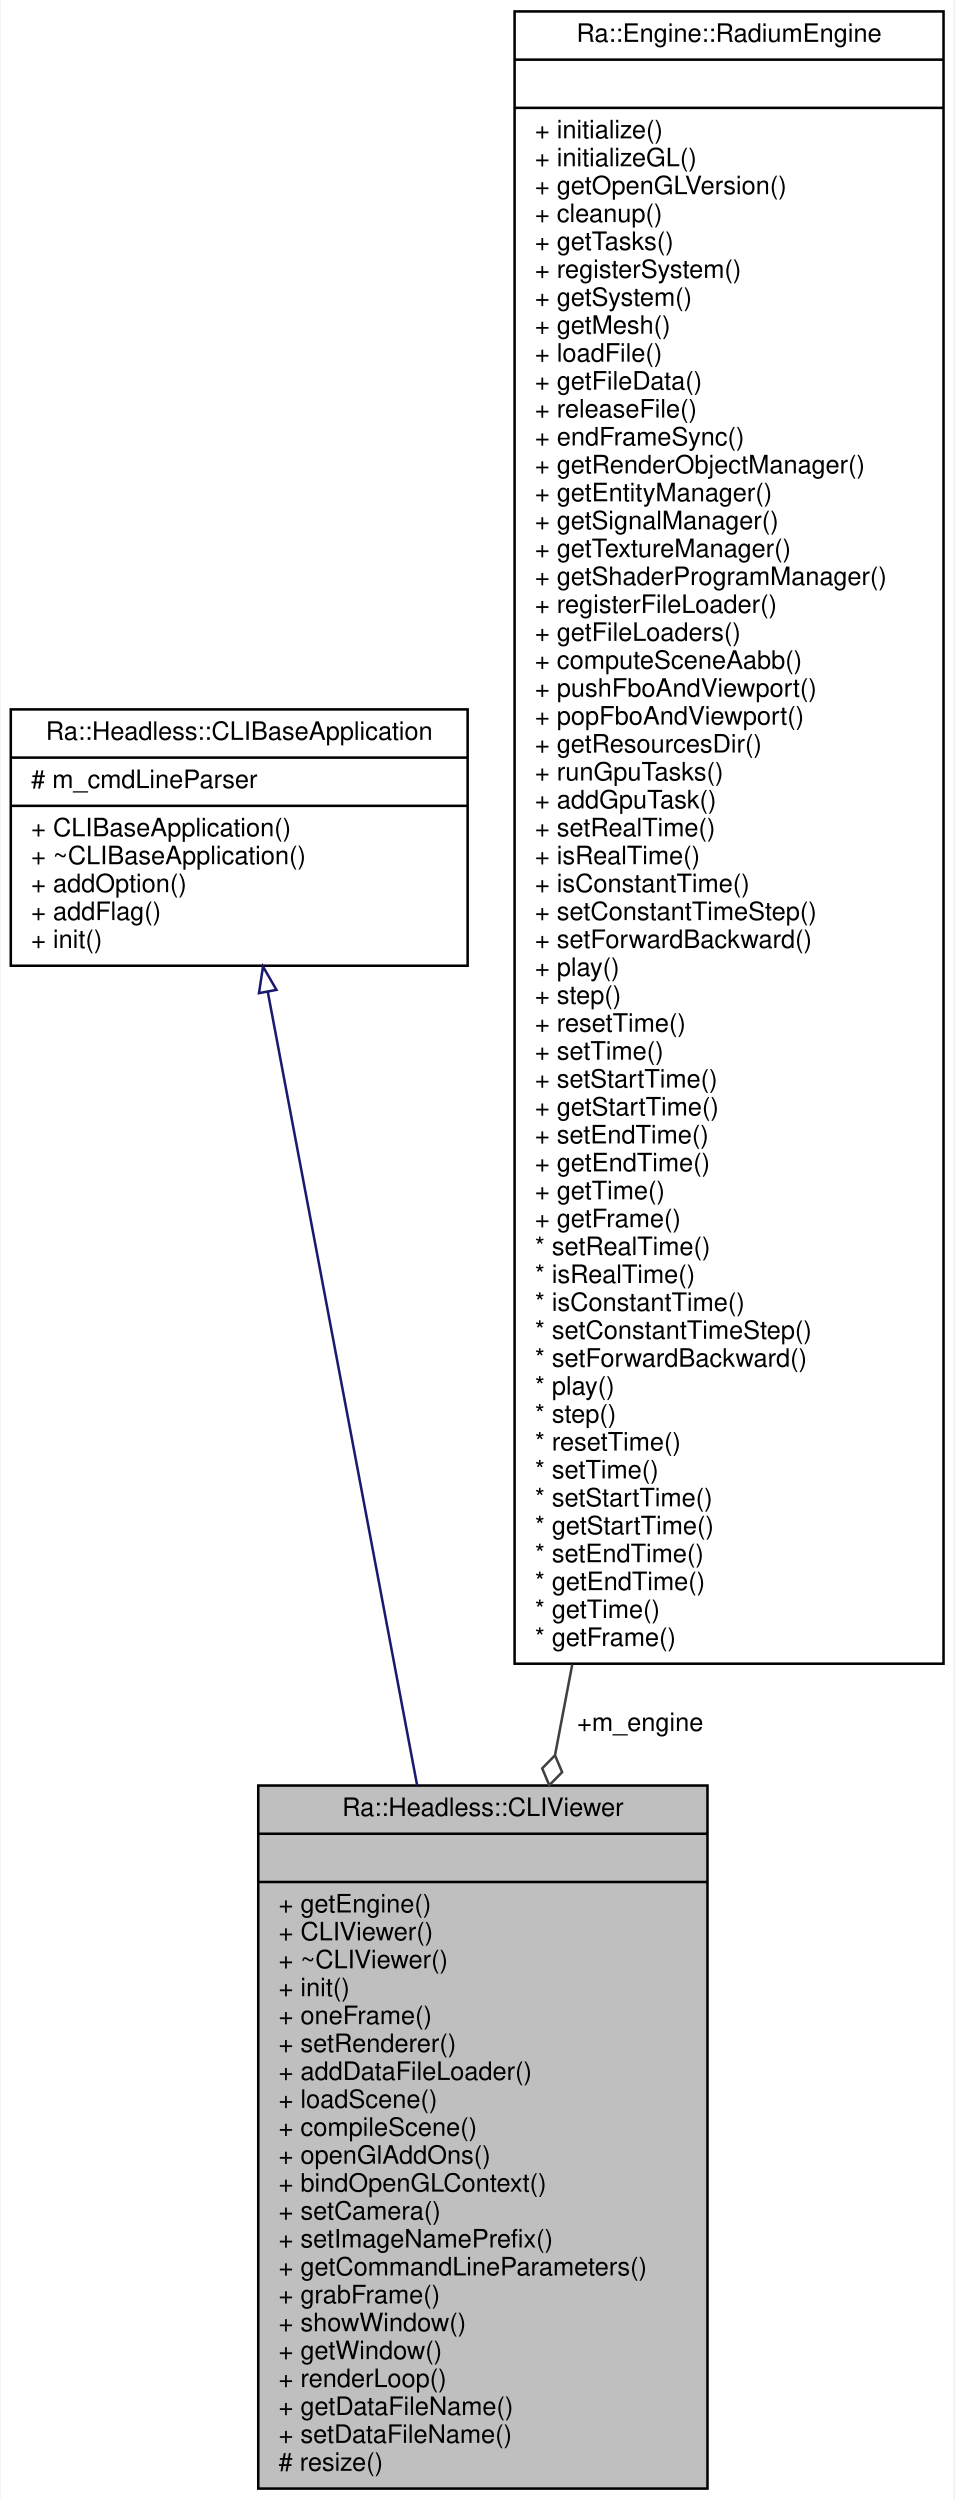
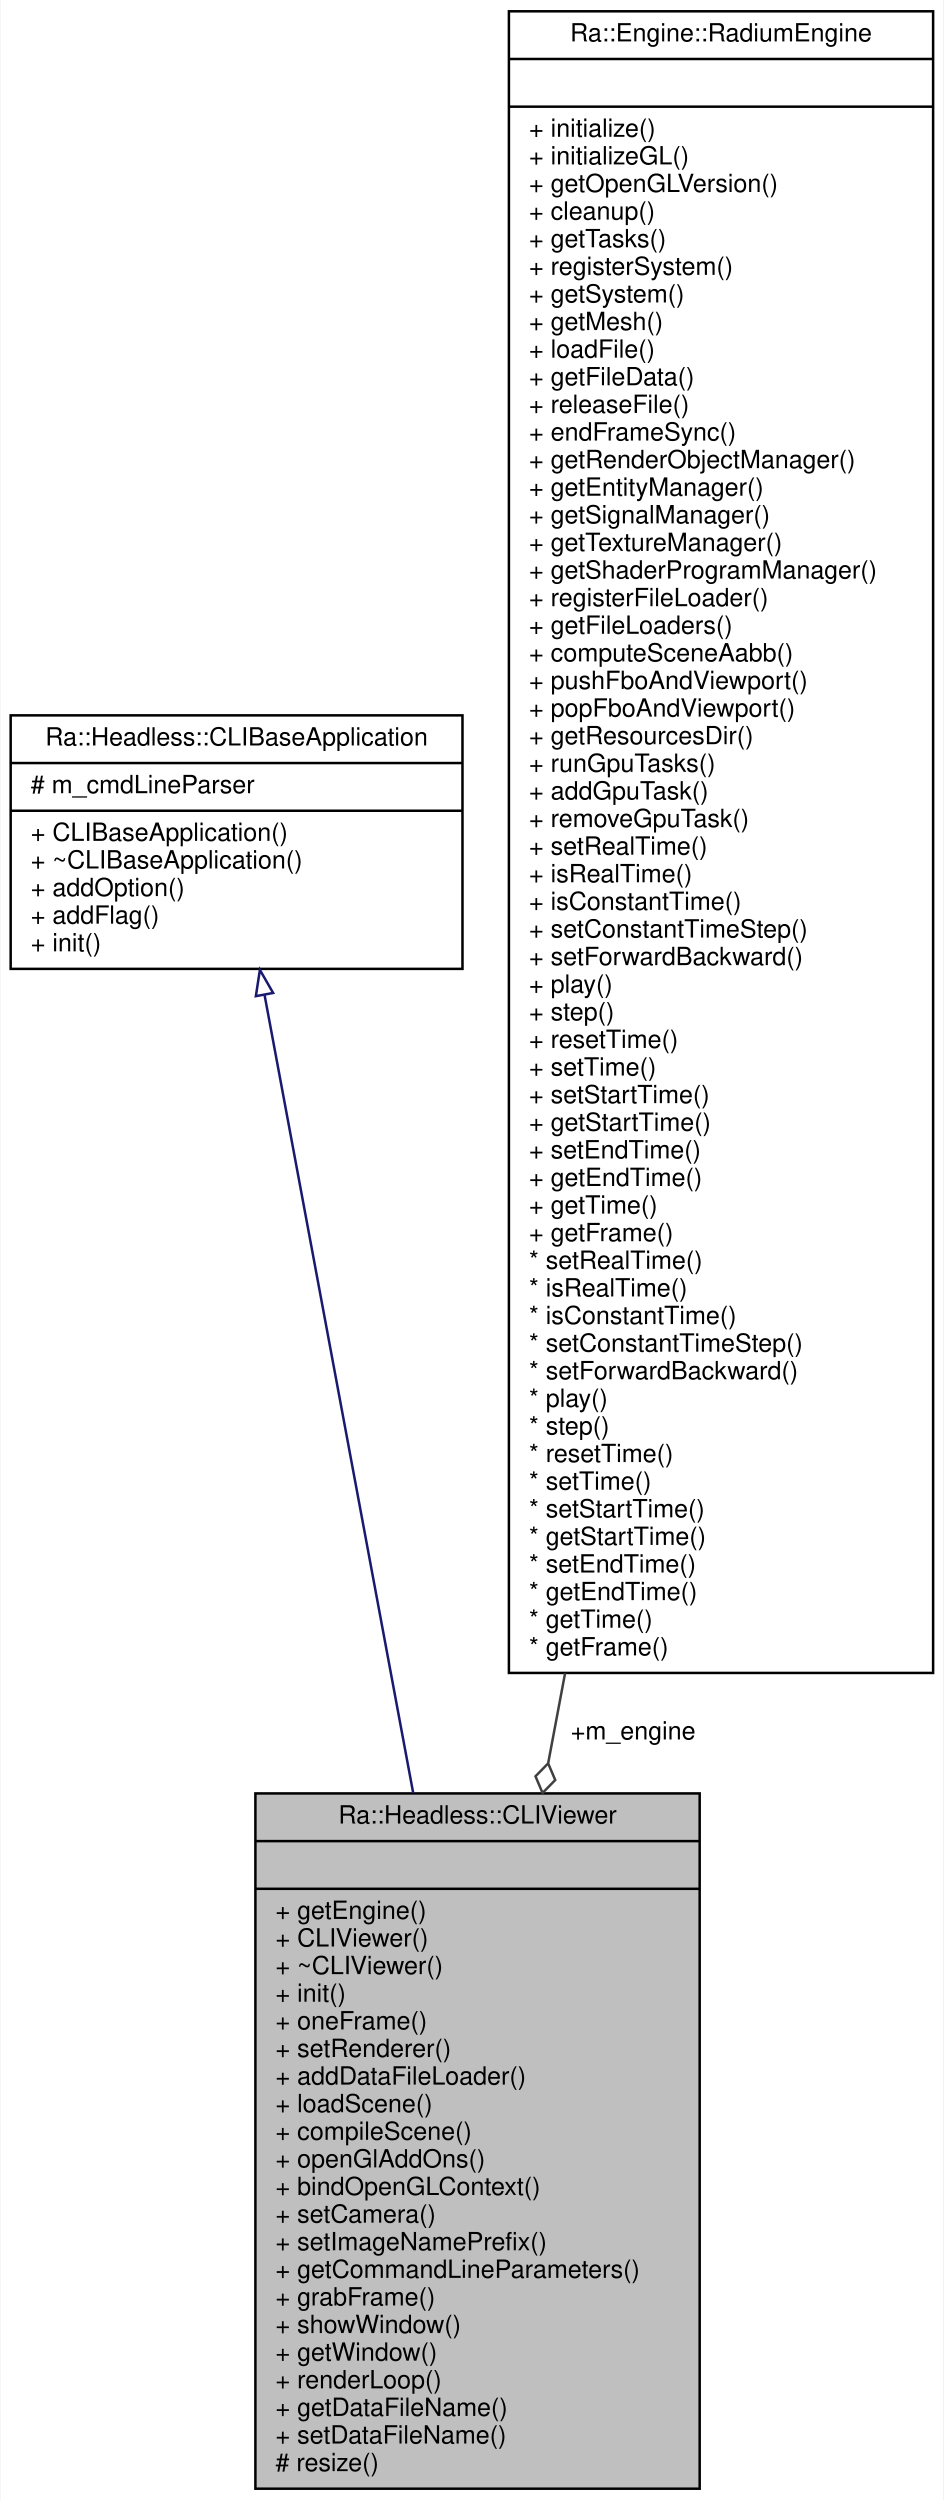
- <svg xmlns="http://www.w3.org/2000/svg" xmlns:xlink="http://www.w3.org/1999/xlink" width="376pt" height="985pt" viewBox="0.00 0.00 375.50 985.00">
-   <g id="graph0" class="graph" transform="scale(1 1) rotate(0) translate(4 981)">
-     <polygon fill="white" stroke="transparent" points="-4,4 -4,-981 371.5,-981 371.5,4 -4,4" />
+ <svg xmlns="http://www.w3.org/2000/svg" xmlns:xlink="http://www.w3.org/1999/xlink" width="376pt" height="996pt" viewBox="0.00 0.00 375.50 996.00">
+   <g id="graph0" class="graph" transform="scale(1 1) rotate(0) translate(4 992)">
+     <polygon fill="white" stroke="transparent" points="-4,4 -4,-992 371.5,-992 371.5,4 -4,4" />
    <g id="node1" class="node">
      <g id="a_node1">
        <a xlink:title=" ">
          <polygon fill="#bfbfbf" stroke="black" points="97.5,-0.5 97.5,-277.5 274.5,-277.5 274.5,-0.5 97.5,-0.5" />
          <text text-anchor="middle" x="186" y="-265.5" font-family="Helvetica,sans-Serif" font-size="10.00">Ra::Headless::CLIViewer</text>
          <polyline fill="none" stroke="black" points="97.5,-258.5 274.5,-258.5 " />
          <text text-anchor="middle" x="186" y="-246.5" font-family="Helvetica,sans-Serif" font-size="10.00"> </text>
          <polyline fill="none" stroke="black" points="97.5,-239.5 274.5,-239.5 " />
          <text text-anchor="start" x="105.5" y="-227.5" font-family="Helvetica,sans-Serif" font-size="10.00">+ getEngine()</text>
          <text text-anchor="start" x="105.5" y="-216.5" font-family="Helvetica,sans-Serif" font-size="10.00">+ CLIViewer()</text>
          <text text-anchor="start" x="105.5" y="-205.5" font-family="Helvetica,sans-Serif" font-size="10.00">+ ~CLIViewer()</text>
          <text text-anchor="start" x="105.5" y="-194.5" font-family="Helvetica,sans-Serif" font-size="10.00">+ init()</text>
          <text text-anchor="start" x="105.5" y="-183.5" font-family="Helvetica,sans-Serif" font-size="10.00">+ oneFrame()</text>
          <text text-anchor="start" x="105.5" y="-172.5" font-family="Helvetica,sans-Serif" font-size="10.00">+ setRenderer()</text>
          <text text-anchor="start" x="105.5" y="-161.5" font-family="Helvetica,sans-Serif" font-size="10.00">+ addDataFileLoader()</text>
          <text text-anchor="start" x="105.5" y="-150.5" font-family="Helvetica,sans-Serif" font-size="10.00">+ loadScene()</text>
          <text text-anchor="start" x="105.5" y="-139.5" font-family="Helvetica,sans-Serif" font-size="10.00">+ compileScene()</text>
          <text text-anchor="start" x="105.5" y="-128.5" font-family="Helvetica,sans-Serif" font-size="10.00">+ openGlAddOns()</text>
          <text text-anchor="start" x="105.5" y="-117.5" font-family="Helvetica,sans-Serif" font-size="10.00">+ bindOpenGLContext()</text>
          <text text-anchor="start" x="105.5" y="-106.5" font-family="Helvetica,sans-Serif" font-size="10.00">+ setCamera()</text>
          <text text-anchor="start" x="105.5" y="-95.5" font-family="Helvetica,sans-Serif" font-size="10.00">+ setImageNamePrefix()</text>
          <text text-anchor="start" x="105.5" y="-84.5" font-family="Helvetica,sans-Serif" font-size="10.00">+ getCommandLineParameters()</text>
          <text text-anchor="start" x="105.5" y="-73.5" font-family="Helvetica,sans-Serif" font-size="10.00">+ grabFrame()</text>
          <text text-anchor="start" x="105.5" y="-62.5" font-family="Helvetica,sans-Serif" font-size="10.00">+ showWindow()</text>
          <text text-anchor="start" x="105.5" y="-51.5" font-family="Helvetica,sans-Serif" font-size="10.00">+ getWindow()</text>
          <text text-anchor="start" x="105.5" y="-40.5" font-family="Helvetica,sans-Serif" font-size="10.00">+ renderLoop()</text>
          <text text-anchor="start" x="105.5" y="-29.5" font-family="Helvetica,sans-Serif" font-size="10.00">+ getDataFileName()</text>
          <text text-anchor="start" x="105.5" y="-18.5" font-family="Helvetica,sans-Serif" font-size="10.00">+ setDataFileName()</text>
          <text text-anchor="start" x="105.5" y="-7.5" font-family="Helvetica,sans-Serif" font-size="10.00"># resize()</text>
        </a>
      </g>
    </g>
    <g id="node2" class="node">
      <g id="a_node2">
        <a xlink:href="classRa_1_1Headless_1_1CLIBaseApplication.html" target="_top" xlink:title=" ">
-           <polygon fill="white" stroke="black" points="0,-600.5 0,-701.5 180,-701.5 180,-600.5 0,-600.5" />
-           <text text-anchor="middle" x="90" y="-689.5" font-family="Helvetica,sans-Serif" font-size="10.00">Ra::Headless::CLIBaseApplication</text>
-           <polyline fill="none" stroke="black" points="0,-682.5 180,-682.5 " />
-           <text text-anchor="start" x="8" y="-670.5" font-family="Helvetica,sans-Serif" font-size="10.00"># m_cmdLineParser</text>
-           <polyline fill="none" stroke="black" points="0,-663.5 180,-663.5 " />
-           <text text-anchor="start" x="8" y="-651.5" font-family="Helvetica,sans-Serif" font-size="10.00">+ CLIBaseApplication()</text>
-           <text text-anchor="start" x="8" y="-640.5" font-family="Helvetica,sans-Serif" font-size="10.00">+ ~CLIBaseApplication()</text>
-           <text text-anchor="start" x="8" y="-629.5" font-family="Helvetica,sans-Serif" font-size="10.00">+ addOption()</text>
-           <text text-anchor="start" x="8" y="-618.5" font-family="Helvetica,sans-Serif" font-size="10.00">+ addFlag()</text>
-           <text text-anchor="start" x="8" y="-607.5" font-family="Helvetica,sans-Serif" font-size="10.00">+ init()</text>
+           <polygon fill="white" stroke="black" points="0,-606 0,-707 180,-707 180,-606 0,-606" />
+           <text text-anchor="middle" x="90" y="-695" font-family="Helvetica,sans-Serif" font-size="10.00">Ra::Headless::CLIBaseApplication</text>
+           <polyline fill="none" stroke="black" points="0,-688 180,-688 " />
+           <text text-anchor="start" x="8" y="-676" font-family="Helvetica,sans-Serif" font-size="10.00"># m_cmdLineParser</text>
+           <polyline fill="none" stroke="black" points="0,-669 180,-669 " />
+           <text text-anchor="start" x="8" y="-657" font-family="Helvetica,sans-Serif" font-size="10.00">+ CLIBaseApplication()</text>
+           <text text-anchor="start" x="8" y="-646" font-family="Helvetica,sans-Serif" font-size="10.00">+ ~CLIBaseApplication()</text>
+           <text text-anchor="start" x="8" y="-635" font-family="Helvetica,sans-Serif" font-size="10.00">+ addOption()</text>
+           <text text-anchor="start" x="8" y="-624" font-family="Helvetica,sans-Serif" font-size="10.00">+ addFlag()</text>
+           <text text-anchor="start" x="8" y="-613" font-family="Helvetica,sans-Serif" font-size="10.00">+ init()</text>
        </a>
      </g>
    </g>
    <g id="edge1" class="edge">
-       <path fill="none" stroke="midnightblue" d="M101.25,-590.26C115.6,-513.98 140.89,-379.66 160.11,-277.53" />
-       <polygon fill="none" stroke="midnightblue" points="97.79,-589.7 99.38,-600.17 104.67,-590.99 97.79,-589.7" />
+       <path fill="none" stroke="midnightblue" d="M101.16,-595.55C115.57,-518.19 141.07,-381.25 160.37,-277.65" />
+       <polygon fill="none" stroke="midnightblue" points="97.68,-595.13 99.29,-605.6 104.56,-596.41 97.68,-595.13" />
    </g>
    <g id="node3" class="node">
      <g id="a_node3">
        <a xlink:href="classRa_1_1Engine_1_1RadiumEngine.html" target="_top" xlink:title=" ">
-           <polygon fill="white" stroke="black" points="198.5,-325.5 198.5,-976.5 367.5,-976.5 367.5,-325.5 198.5,-325.5" />
-           <text text-anchor="middle" x="283" y="-964.5" font-family="Helvetica,sans-Serif" font-size="10.00">Ra::Engine::RadiumEngine</text>
-           <polyline fill="none" stroke="black" points="198.5,-957.5 367.5,-957.5 " />
-           <text text-anchor="middle" x="283" y="-945.5" font-family="Helvetica,sans-Serif" font-size="10.00"> </text>
-           <polyline fill="none" stroke="black" points="198.5,-938.5 367.5,-938.5 " />
-           <text text-anchor="start" x="206.5" y="-926.5" font-family="Helvetica,sans-Serif" font-size="10.00">+ initialize()</text>
-           <text text-anchor="start" x="206.5" y="-915.5" font-family="Helvetica,sans-Serif" font-size="10.00">+ initializeGL()</text>
-           <text text-anchor="start" x="206.5" y="-904.5" font-family="Helvetica,sans-Serif" font-size="10.00">+ getOpenGLVersion()</text>
-           <text text-anchor="start" x="206.5" y="-893.5" font-family="Helvetica,sans-Serif" font-size="10.00">+ cleanup()</text>
-           <text text-anchor="start" x="206.5" y="-882.5" font-family="Helvetica,sans-Serif" font-size="10.00">+ getTasks()</text>
-           <text text-anchor="start" x="206.5" y="-871.5" font-family="Helvetica,sans-Serif" font-size="10.00">+ registerSystem()</text>
-           <text text-anchor="start" x="206.5" y="-860.5" font-family="Helvetica,sans-Serif" font-size="10.00">+ getSystem()</text>
-           <text text-anchor="start" x="206.5" y="-849.5" font-family="Helvetica,sans-Serif" font-size="10.00">+ getMesh()</text>
-           <text text-anchor="start" x="206.5" y="-838.5" font-family="Helvetica,sans-Serif" font-size="10.00">+ loadFile()</text>
-           <text text-anchor="start" x="206.5" y="-827.5" font-family="Helvetica,sans-Serif" font-size="10.00">+ getFileData()</text>
-           <text text-anchor="start" x="206.5" y="-816.5" font-family="Helvetica,sans-Serif" font-size="10.00">+ releaseFile()</text>
-           <text text-anchor="start" x="206.5" y="-805.5" font-family="Helvetica,sans-Serif" font-size="10.00">+ endFrameSync()</text>
-           <text text-anchor="start" x="206.5" y="-794.5" font-family="Helvetica,sans-Serif" font-size="10.00">+ getRenderObjectManager()</text>
-           <text text-anchor="start" x="206.5" y="-783.5" font-family="Helvetica,sans-Serif" font-size="10.00">+ getEntityManager()</text>
-           <text text-anchor="start" x="206.5" y="-772.5" font-family="Helvetica,sans-Serif" font-size="10.00">+ getSignalManager()</text>
-           <text text-anchor="start" x="206.5" y="-761.5" font-family="Helvetica,sans-Serif" font-size="10.00">+ getTextureManager()</text>
-           <text text-anchor="start" x="206.5" y="-750.5" font-family="Helvetica,sans-Serif" font-size="10.00">+ getShaderProgramManager()</text>
-           <text text-anchor="start" x="206.5" y="-739.5" font-family="Helvetica,sans-Serif" font-size="10.00">+ registerFileLoader()</text>
-           <text text-anchor="start" x="206.5" y="-728.5" font-family="Helvetica,sans-Serif" font-size="10.00">+ getFileLoaders()</text>
-           <text text-anchor="start" x="206.5" y="-717.5" font-family="Helvetica,sans-Serif" font-size="10.00">+ computeSceneAabb()</text>
-           <text text-anchor="start" x="206.5" y="-706.5" font-family="Helvetica,sans-Serif" font-size="10.00">+ pushFboAndViewport()</text>
-           <text text-anchor="start" x="206.5" y="-695.5" font-family="Helvetica,sans-Serif" font-size="10.00">+ popFboAndViewport()</text>
-           <text text-anchor="start" x="206.5" y="-684.5" font-family="Helvetica,sans-Serif" font-size="10.00">+ getResourcesDir()</text>
-           <text text-anchor="start" x="206.5" y="-673.5" font-family="Helvetica,sans-Serif" font-size="10.00">+ runGpuTasks()</text>
-           <text text-anchor="start" x="206.5" y="-662.5" font-family="Helvetica,sans-Serif" font-size="10.00">+ addGpuTask()</text>
+           <polygon fill="white" stroke="black" points="198.5,-325.5 198.5,-987.5 367.5,-987.5 367.5,-325.5 198.5,-325.5" />
+           <text text-anchor="middle" x="283" y="-975.5" font-family="Helvetica,sans-Serif" font-size="10.00">Ra::Engine::RadiumEngine</text>
+           <polyline fill="none" stroke="black" points="198.5,-968.5 367.5,-968.5 " />
+           <text text-anchor="middle" x="283" y="-956.5" font-family="Helvetica,sans-Serif" font-size="10.00"> </text>
+           <polyline fill="none" stroke="black" points="198.5,-949.5 367.5,-949.5 " />
+           <text text-anchor="start" x="206.5" y="-937.5" font-family="Helvetica,sans-Serif" font-size="10.00">+ initialize()</text>
+           <text text-anchor="start" x="206.5" y="-926.5" font-family="Helvetica,sans-Serif" font-size="10.00">+ initializeGL()</text>
+           <text text-anchor="start" x="206.5" y="-915.5" font-family="Helvetica,sans-Serif" font-size="10.00">+ getOpenGLVersion()</text>
+           <text text-anchor="start" x="206.5" y="-904.5" font-family="Helvetica,sans-Serif" font-size="10.00">+ cleanup()</text>
+           <text text-anchor="start" x="206.5" y="-893.5" font-family="Helvetica,sans-Serif" font-size="10.00">+ getTasks()</text>
+           <text text-anchor="start" x="206.5" y="-882.5" font-family="Helvetica,sans-Serif" font-size="10.00">+ registerSystem()</text>
+           <text text-anchor="start" x="206.5" y="-871.5" font-family="Helvetica,sans-Serif" font-size="10.00">+ getSystem()</text>
+           <text text-anchor="start" x="206.5" y="-860.5" font-family="Helvetica,sans-Serif" font-size="10.00">+ getMesh()</text>
+           <text text-anchor="start" x="206.5" y="-849.5" font-family="Helvetica,sans-Serif" font-size="10.00">+ loadFile()</text>
+           <text text-anchor="start" x="206.5" y="-838.5" font-family="Helvetica,sans-Serif" font-size="10.00">+ getFileData()</text>
+           <text text-anchor="start" x="206.5" y="-827.5" font-family="Helvetica,sans-Serif" font-size="10.00">+ releaseFile()</text>
+           <text text-anchor="start" x="206.5" y="-816.5" font-family="Helvetica,sans-Serif" font-size="10.00">+ endFrameSync()</text>
+           <text text-anchor="start" x="206.5" y="-805.5" font-family="Helvetica,sans-Serif" font-size="10.00">+ getRenderObjectManager()</text>
+           <text text-anchor="start" x="206.5" y="-794.5" font-family="Helvetica,sans-Serif" font-size="10.00">+ getEntityManager()</text>
+           <text text-anchor="start" x="206.5" y="-783.5" font-family="Helvetica,sans-Serif" font-size="10.00">+ getSignalManager()</text>
+           <text text-anchor="start" x="206.5" y="-772.5" font-family="Helvetica,sans-Serif" font-size="10.00">+ getTextureManager()</text>
+           <text text-anchor="start" x="206.5" y="-761.5" font-family="Helvetica,sans-Serif" font-size="10.00">+ getShaderProgramManager()</text>
+           <text text-anchor="start" x="206.5" y="-750.5" font-family="Helvetica,sans-Serif" font-size="10.00">+ registerFileLoader()</text>
+           <text text-anchor="start" x="206.5" y="-739.5" font-family="Helvetica,sans-Serif" font-size="10.00">+ getFileLoaders()</text>
+           <text text-anchor="start" x="206.5" y="-728.5" font-family="Helvetica,sans-Serif" font-size="10.00">+ computeSceneAabb()</text>
+           <text text-anchor="start" x="206.5" y="-717.5" font-family="Helvetica,sans-Serif" font-size="10.00">+ pushFboAndViewport()</text>
+           <text text-anchor="start" x="206.5" y="-706.5" font-family="Helvetica,sans-Serif" font-size="10.00">+ popFboAndViewport()</text>
+           <text text-anchor="start" x="206.5" y="-695.5" font-family="Helvetica,sans-Serif" font-size="10.00">+ getResourcesDir()</text>
+           <text text-anchor="start" x="206.5" y="-684.5" font-family="Helvetica,sans-Serif" font-size="10.00">+ runGpuTasks()</text>
+           <text text-anchor="start" x="206.5" y="-673.5" font-family="Helvetica,sans-Serif" font-size="10.00">+ addGpuTask()</text>
+           <text text-anchor="start" x="206.5" y="-662.5" font-family="Helvetica,sans-Serif" font-size="10.00">+ removeGpuTask()</text>
          <text text-anchor="start" x="206.5" y="-651.5" font-family="Helvetica,sans-Serif" font-size="10.00">+ setRealTime()</text>
          <text text-anchor="start" x="206.5" y="-640.5" font-family="Helvetica,sans-Serif" font-size="10.00">+ isRealTime()</text>
          <text text-anchor="start" x="206.5" y="-629.5" font-family="Helvetica,sans-Serif" font-size="10.00">+ isConstantTime()</text>
          <text text-anchor="start" x="206.5" y="-618.5" font-family="Helvetica,sans-Serif" font-size="10.00">+ setConstantTimeStep()</text>
          <text text-anchor="start" x="206.5" y="-607.5" font-family="Helvetica,sans-Serif" font-size="10.00">+ setForwardBackward()</text>
          <text text-anchor="start" x="206.5" y="-596.5" font-family="Helvetica,sans-Serif" font-size="10.00">+ play()</text>
          <text text-anchor="start" x="206.5" y="-585.5" font-family="Helvetica,sans-Serif" font-size="10.00">+ step()</text>
          <text text-anchor="start" x="206.5" y="-574.5" font-family="Helvetica,sans-Serif" font-size="10.00">+ resetTime()</text>
          <text text-anchor="start" x="206.5" y="-563.5" font-family="Helvetica,sans-Serif" font-size="10.00">+ setTime()</text>
          <text text-anchor="start" x="206.5" y="-552.5" font-family="Helvetica,sans-Serif" font-size="10.00">+ setStartTime()</text>
          <text text-anchor="start" x="206.5" y="-541.5" font-family="Helvetica,sans-Serif" font-size="10.00">+ getStartTime()</text>
          <text text-anchor="start" x="206.5" y="-530.5" font-family="Helvetica,sans-Serif" font-size="10.00">+ setEndTime()</text>
          <text text-anchor="start" x="206.5" y="-519.5" font-family="Helvetica,sans-Serif" font-size="10.00">+ getEndTime()</text>
          <text text-anchor="start" x="206.5" y="-508.5" font-family="Helvetica,sans-Serif" font-size="10.00">+ getTime()</text>
          <text text-anchor="start" x="206.5" y="-497.5" font-family="Helvetica,sans-Serif" font-size="10.00">+ getFrame()</text>
          <text text-anchor="start" x="206.5" y="-486.5" font-family="Helvetica,sans-Serif" font-size="10.00">* setRealTime()</text>
          <text text-anchor="start" x="206.5" y="-475.5" font-family="Helvetica,sans-Serif" font-size="10.00">* isRealTime()</text>
          <text text-anchor="start" x="206.5" y="-464.5" font-family="Helvetica,sans-Serif" font-size="10.00">* isConstantTime()</text>
          <text text-anchor="start" x="206.5" y="-453.5" font-family="Helvetica,sans-Serif" font-size="10.00">* setConstantTimeStep()</text>
          <text text-anchor="start" x="206.5" y="-442.5" font-family="Helvetica,sans-Serif" font-size="10.00">* setForwardBackward()</text>
          <text text-anchor="start" x="206.5" y="-431.5" font-family="Helvetica,sans-Serif" font-size="10.00">* play()</text>
          <text text-anchor="start" x="206.5" y="-420.5" font-family="Helvetica,sans-Serif" font-size="10.00">* step()</text>
          <text text-anchor="start" x="206.5" y="-409.5" font-family="Helvetica,sans-Serif" font-size="10.00">* resetTime()</text>
          <text text-anchor="start" x="206.5" y="-398.5" font-family="Helvetica,sans-Serif" font-size="10.00">* setTime()</text>
          <text text-anchor="start" x="206.5" y="-387.5" font-family="Helvetica,sans-Serif" font-size="10.00">* setStartTime()</text>
          <text text-anchor="start" x="206.5" y="-376.5" font-family="Helvetica,sans-Serif" font-size="10.00">* getStartTime()</text>
          <text text-anchor="start" x="206.5" y="-365.5" font-family="Helvetica,sans-Serif" font-size="10.00">* setEndTime()</text>
          <text text-anchor="start" x="206.5" y="-354.5" font-family="Helvetica,sans-Serif" font-size="10.00">* getEndTime()</text>
          <text text-anchor="start" x="206.5" y="-343.5" font-family="Helvetica,sans-Serif" font-size="10.00">* getTime()</text>
          <text text-anchor="start" x="206.5" y="-332.5" font-family="Helvetica,sans-Serif" font-size="10.00">* getFrame()</text>
        </a>
      </g>
    </g>
    <g id="edge2" class="edge">
-       <path fill="none" stroke="#404040" d="M221.22,-325.2C218.91,-313.05 216.64,-301.12 214.44,-289.55" />
-       <polygon fill="none" stroke="#404040" points="214.42,-289.41 209.37,-284.26 212.17,-277.62 217.23,-282.76 214.42,-289.41" />
+       <path fill="none" stroke="#404040" d="M220.88,-325.38C218.59,-313.19 216.34,-301.23 214.16,-289.64" />
+       <polygon fill="none" stroke="#404040" points="214.13,-289.48 209.09,-284.32 211.91,-277.68 216.95,-282.84 214.13,-289.48" />
      <text text-anchor="middle" x="248" y="-299" font-family="Helvetica,sans-Serif" font-size="10.00"> +m_engine</text>
    </g>
  </g>
</svg>
